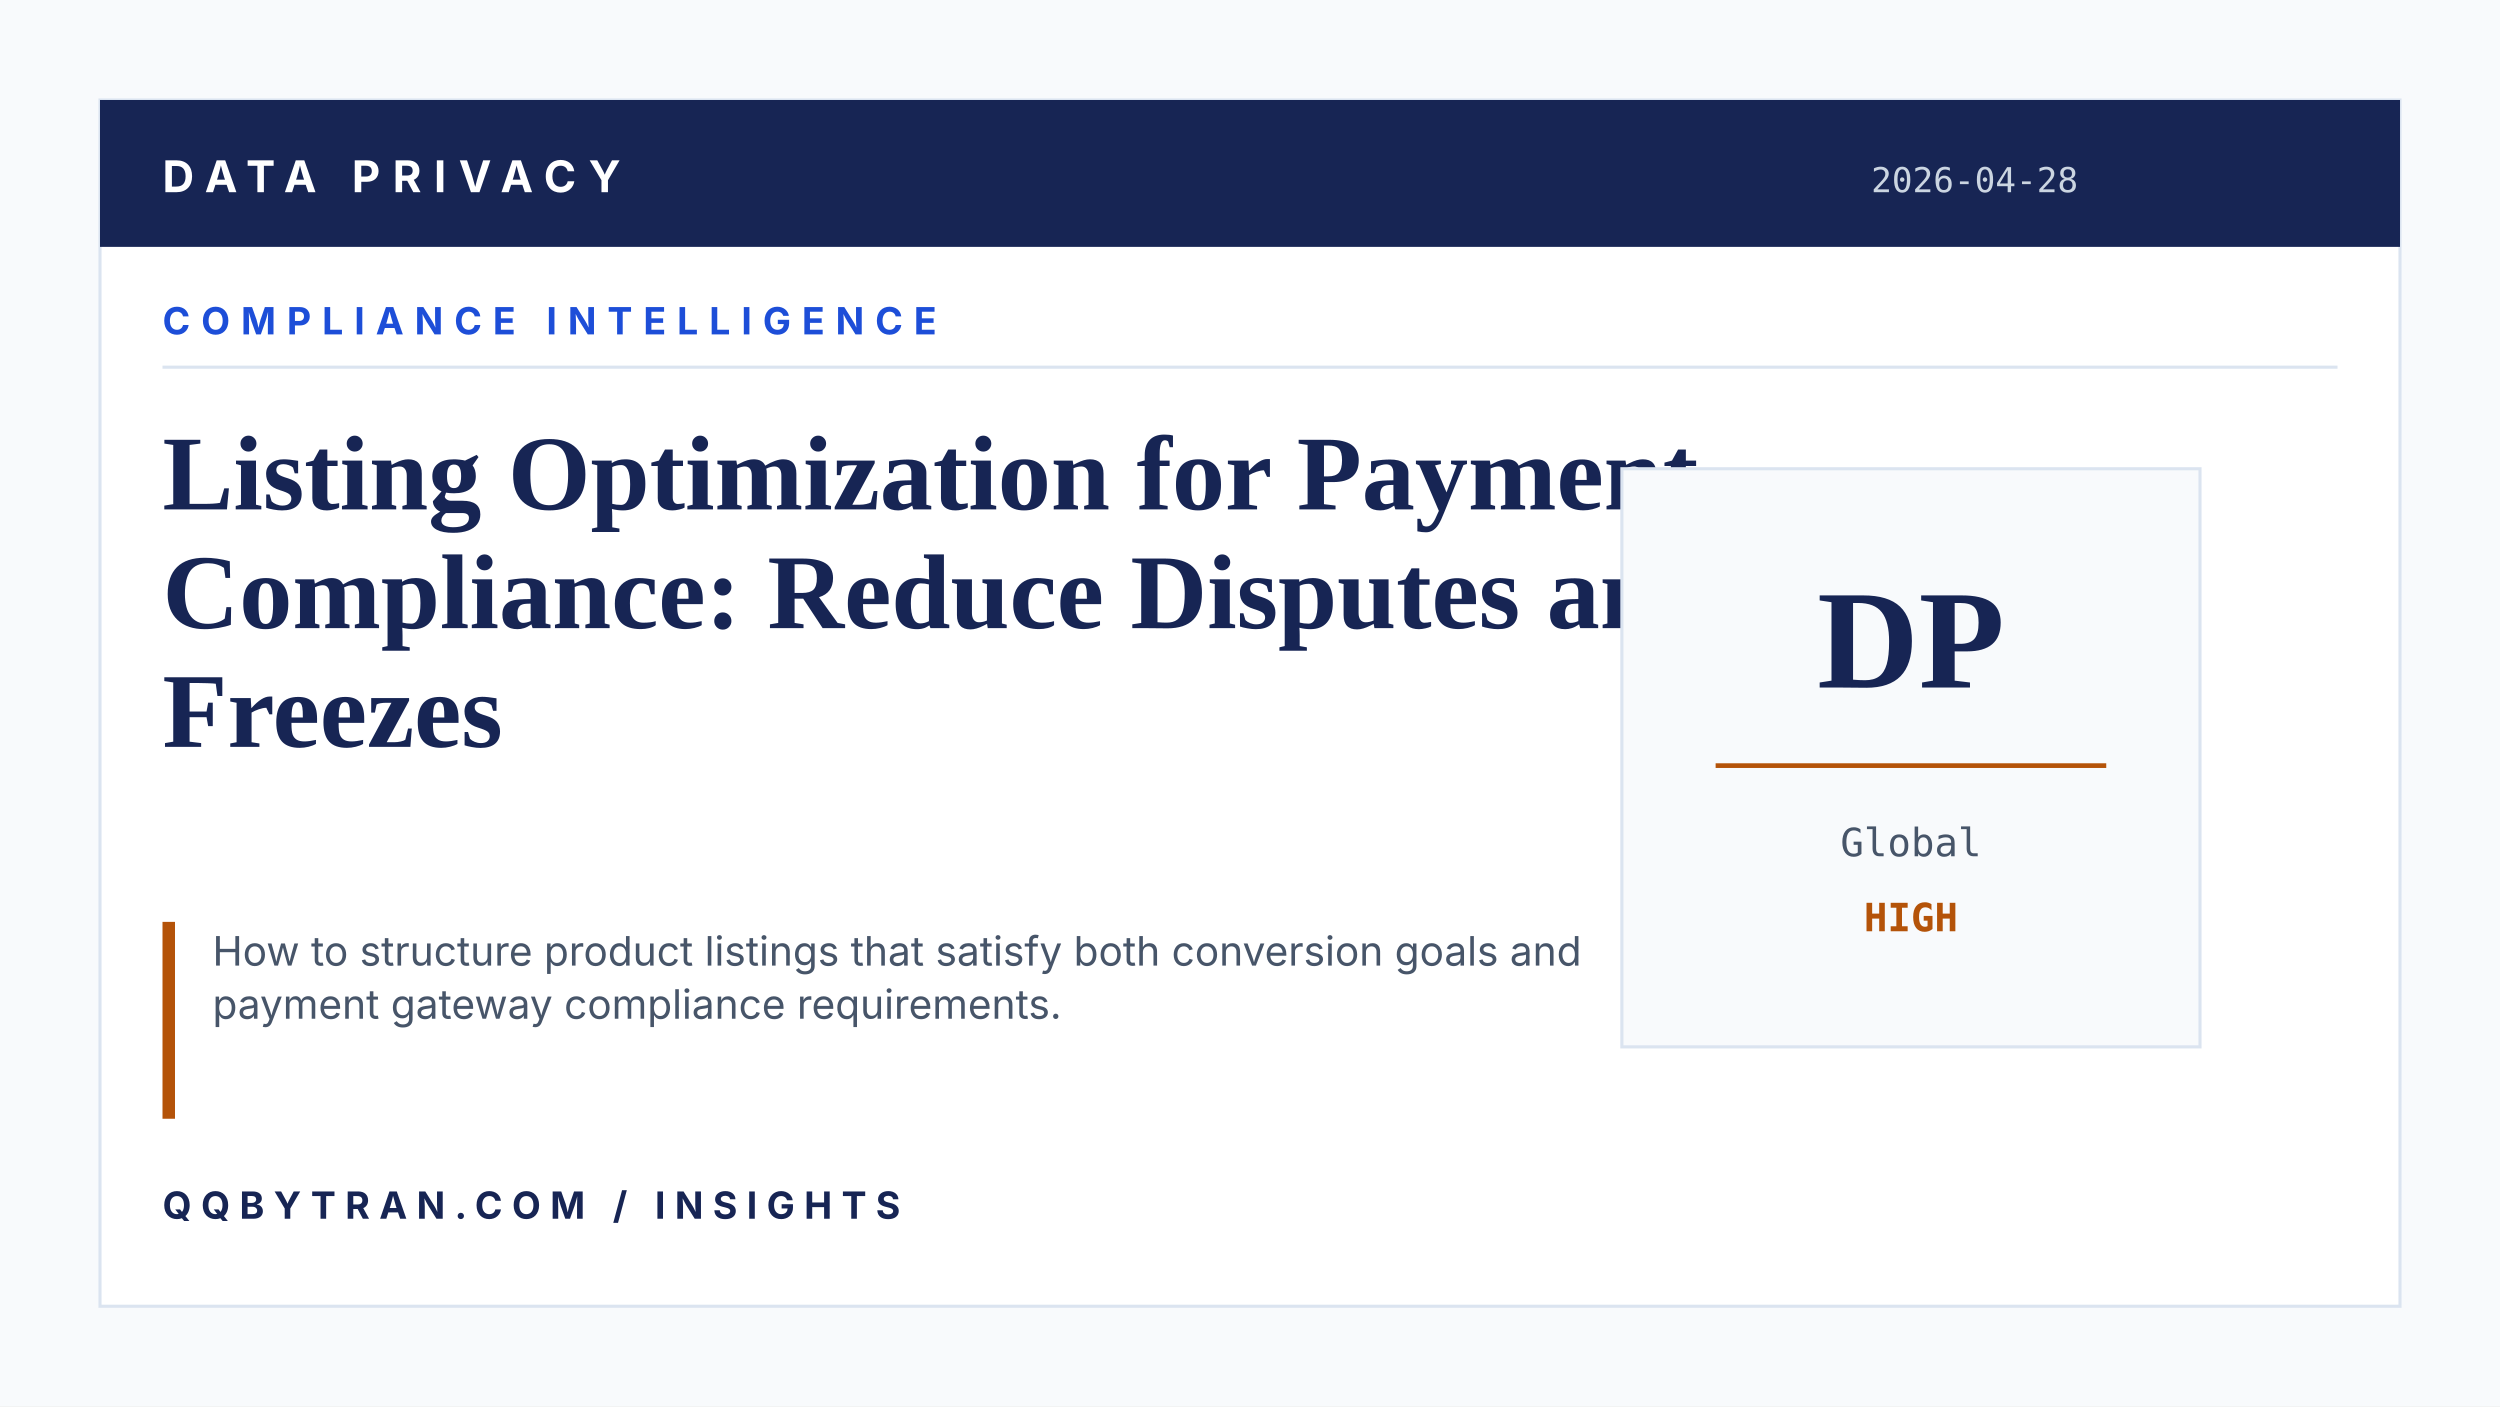
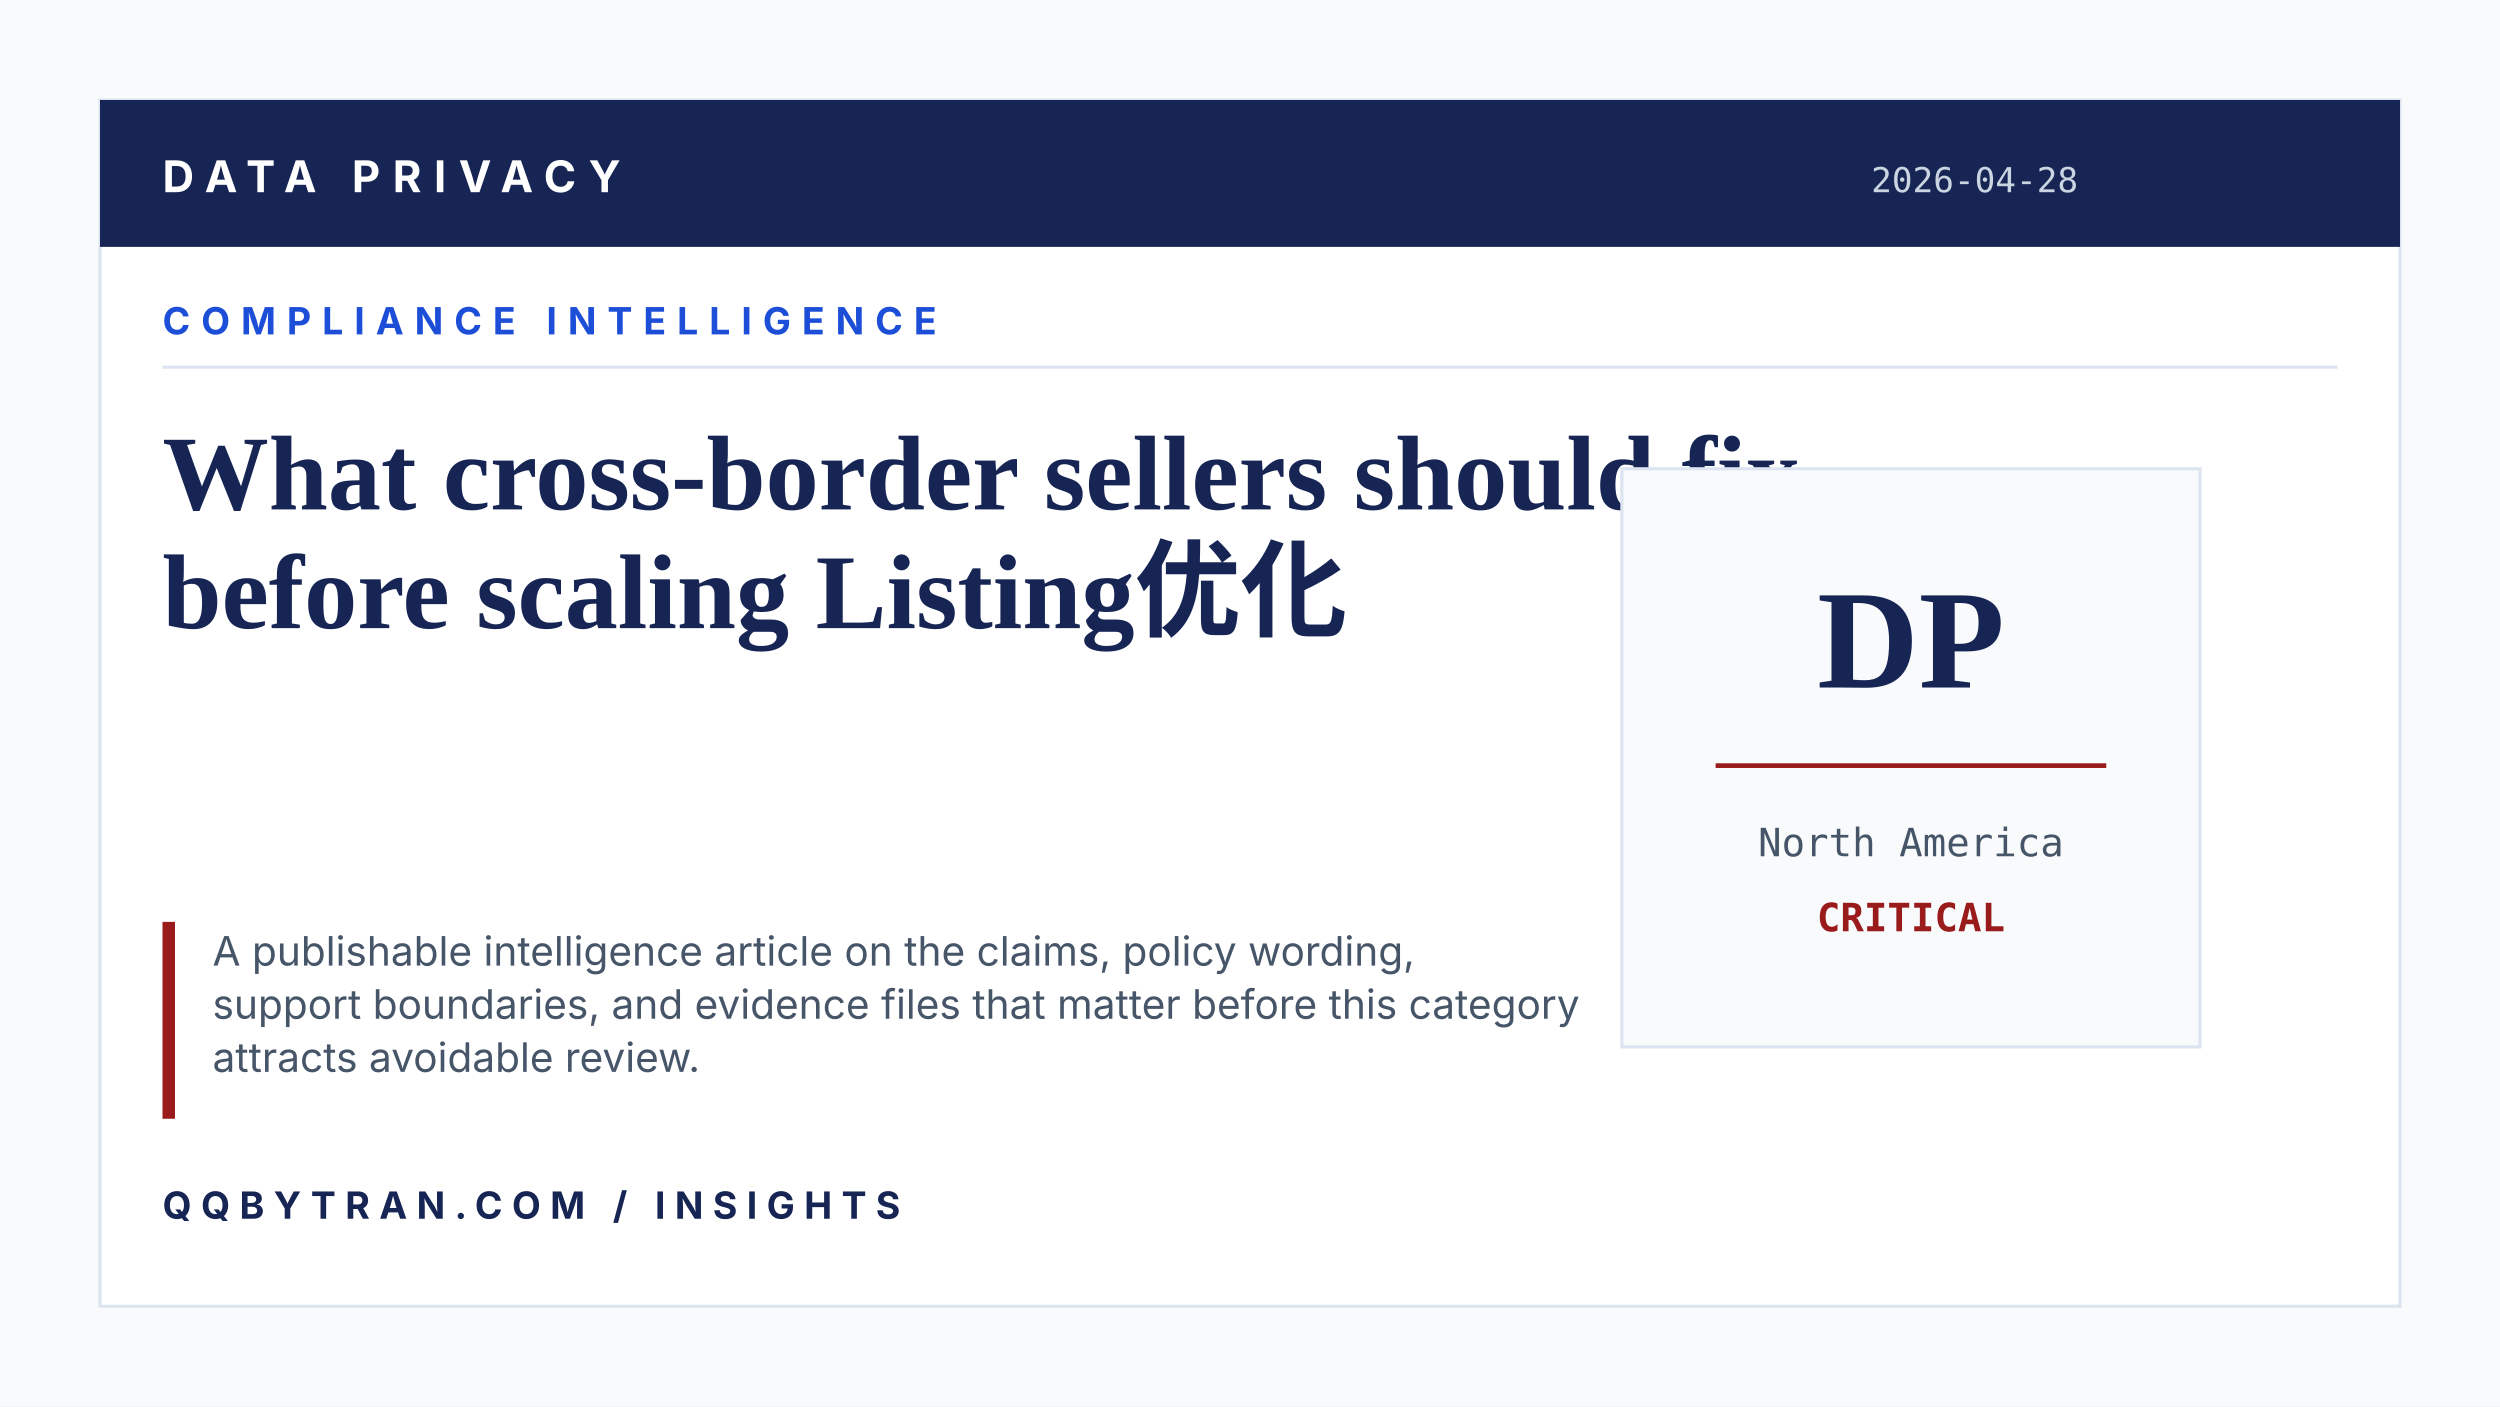
- <svg xmlns="http://www.w3.org/2000/svg" width="1600" height="900" viewBox="0 0 1600 900" role="img" aria-label="Listing Optimization for Payment Compliance: Reduce Disputes and Gateway Freezes">
+ <svg xmlns="http://www.w3.org/2000/svg" width="1600" height="900" viewBox="0 0 1600 900" role="img" aria-label="What cross-border sellers should fix before scaling Listing优化">
  <rect width="1600" height="900" fill="#f8fafc" />
  <rect x="64" y="64" width="1472" height="772" fill="#ffffff" stroke="#dbe4f0" stroke-width="2" />
  <rect x="64" y="64" width="1472" height="94" fill="#172554" />
  <text x="104" y="123" fill="#ffffff" font-family="Inter, Arial, sans-serif" font-size="28" font-weight="700" letter-spacing="8">DATA PRIVACY</text>
  <text x="1330" y="123" fill="#cbd5e1" font-family="JetBrains Mono, Consolas, monospace" font-size="22" text-anchor="end">2026-04-28</text>
  <line x1="104" y1="235" x2="1496" y2="235" stroke="#dbe4f0" stroke-width="2" />
  <text x="104" y="214" fill="#1d4ed8" font-family="Inter, Arial, sans-serif" font-size="24" font-weight="700" letter-spacing="7">COMPLIANCE INTELLIGENCE</text>
-   <text x="104" y="326" fill="#172554" font-family="Georgia, 'Times New Roman', serif" font-size="68" font-weight="600">Listing Optimization for Payment</text>
-   <text x="104" y="402" fill="#172554" font-family="Georgia, 'Times New Roman', serif" font-size="68" font-weight="600">Compliance: Reduce Disputes and Gateway</text>
-   <text x="104" y="478" fill="#172554" font-family="Georgia, 'Times New Roman', serif" font-size="68" font-weight="600">Freezes</text>
-   <rect x="104" y="590" width="8" height="126" fill="#b45309" />
-   <text x="136" y="618" fill="#475569" font-family="Inter, Arial, sans-serif" font-size="26">How to structure product listings that satisfy both conversion goals and</text>
-   <text x="136" y="652" fill="#475569" font-family="Inter, Arial, sans-serif" font-size="26">payment gateway compliance requirements.</text>
+   <text x="104" y="326" fill="#172554" font-family="Georgia, 'Times New Roman', serif" font-size="68" font-weight="600">What cross-border sellers should fix</text>
+   <text x="104" y="402" fill="#172554" font-family="Georgia, 'Times New Roman', serif" font-size="68" font-weight="600">before scaling Listing优化</text>
+   <rect x="104" y="590" width="8" height="126" fill="#991b1b" />
+   <text x="136" y="618" fill="#475569" font-family="Inter, Arial, sans-serif" font-size="26">A publishable intelligence article on the claims, policy wording,</text>
+   <text x="136" y="652" fill="#475569" font-family="Inter, Arial, sans-serif" font-size="26">support boundaries, and evidence files that matter before this category</text>
+   <text x="136" y="686" fill="#475569" font-family="Inter, Arial, sans-serif" font-size="26">attracts avoidable review.</text>
  <rect x="1038" y="300" width="370" height="370" fill="#f8fafc" stroke="#dbe4f0" stroke-width="2" />
  <text x="1223" y="440" fill="#172554" font-family="Georgia, 'Times New Roman', serif" font-size="90" font-weight="600" text-anchor="middle">DP</text>
-   <line x1="1098" y1="490" x2="1348" y2="490" stroke="#b45309" stroke-width="3" />
-   <text x="1223" y="548" fill="#475569" font-family="JetBrains Mono, Consolas, monospace" font-size="25" text-anchor="middle">Global</text>
-   <text x="1223" y="596" fill="#b45309" font-family="JetBrains Mono, Consolas, monospace" font-size="25" font-weight="700" text-anchor="middle">HIGH</text>
+   <line x1="1098" y1="490" x2="1348" y2="490" stroke="#991b1b" stroke-width="3" />
+   <text x="1223" y="548" fill="#475569" font-family="JetBrains Mono, Consolas, monospace" font-size="25" text-anchor="middle">North America</text>
+   <text x="1223" y="596" fill="#991b1b" font-family="JetBrains Mono, Consolas, monospace" font-size="25" font-weight="700" text-anchor="middle">CRITICAL</text>
  <text x="104" y="780" fill="#172554" font-family="Inter, Arial, sans-serif" font-size="24" font-weight="700" letter-spacing="6">QQBYTRAN.COM / INSIGHTS</text>
</svg>
